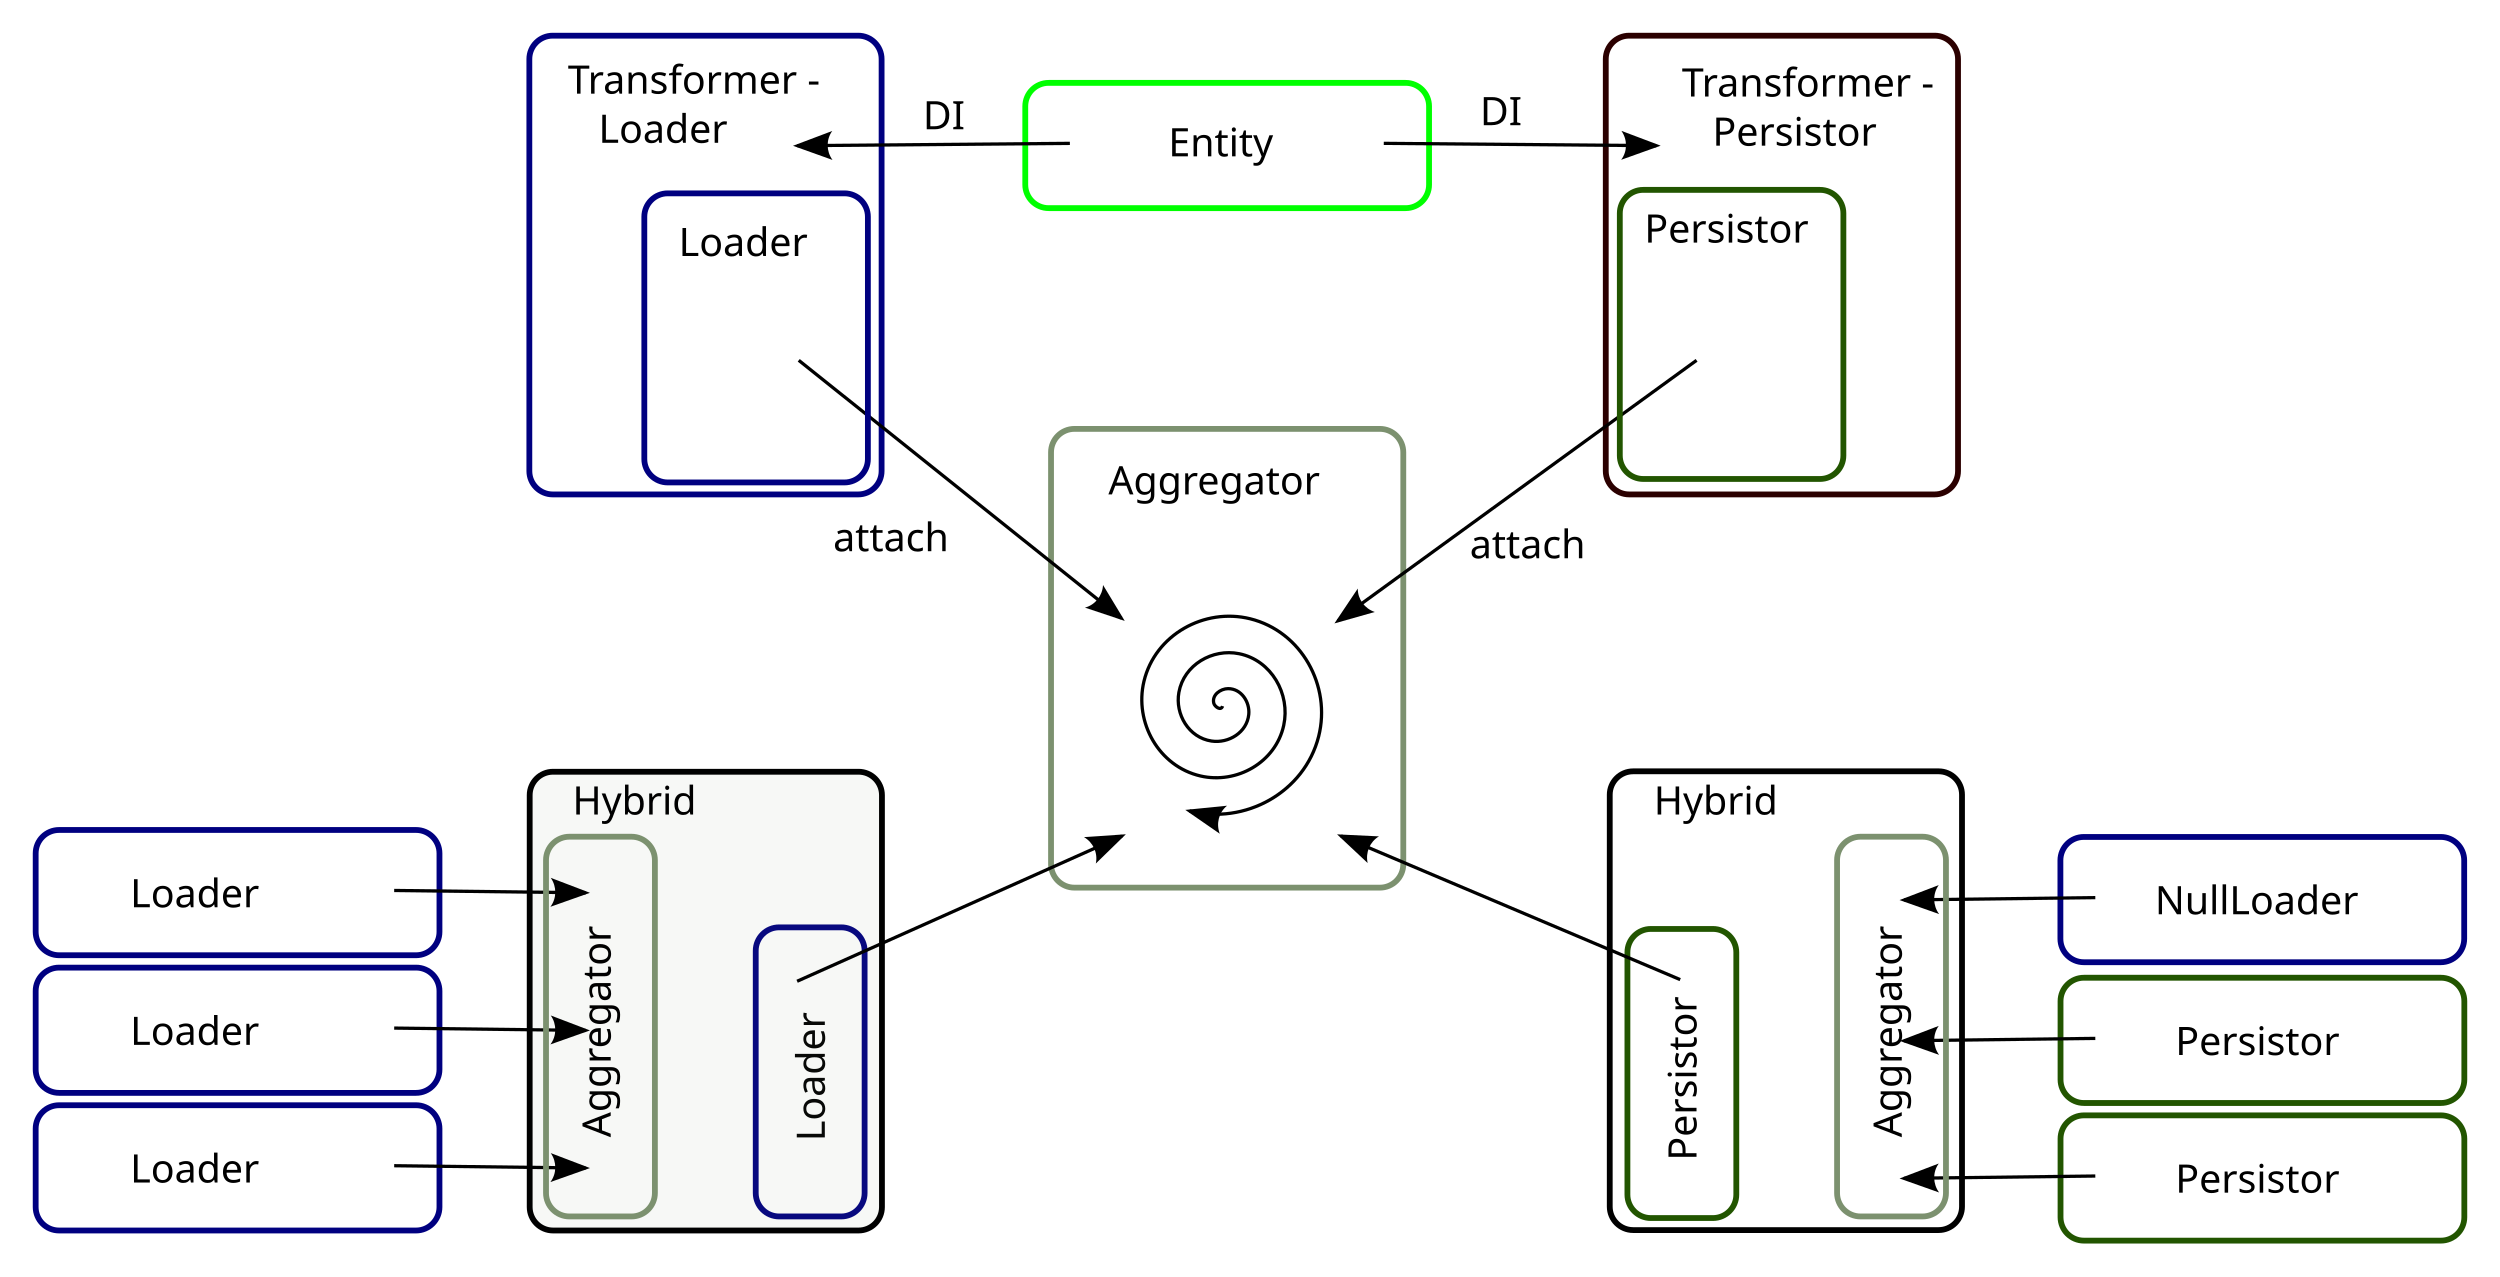
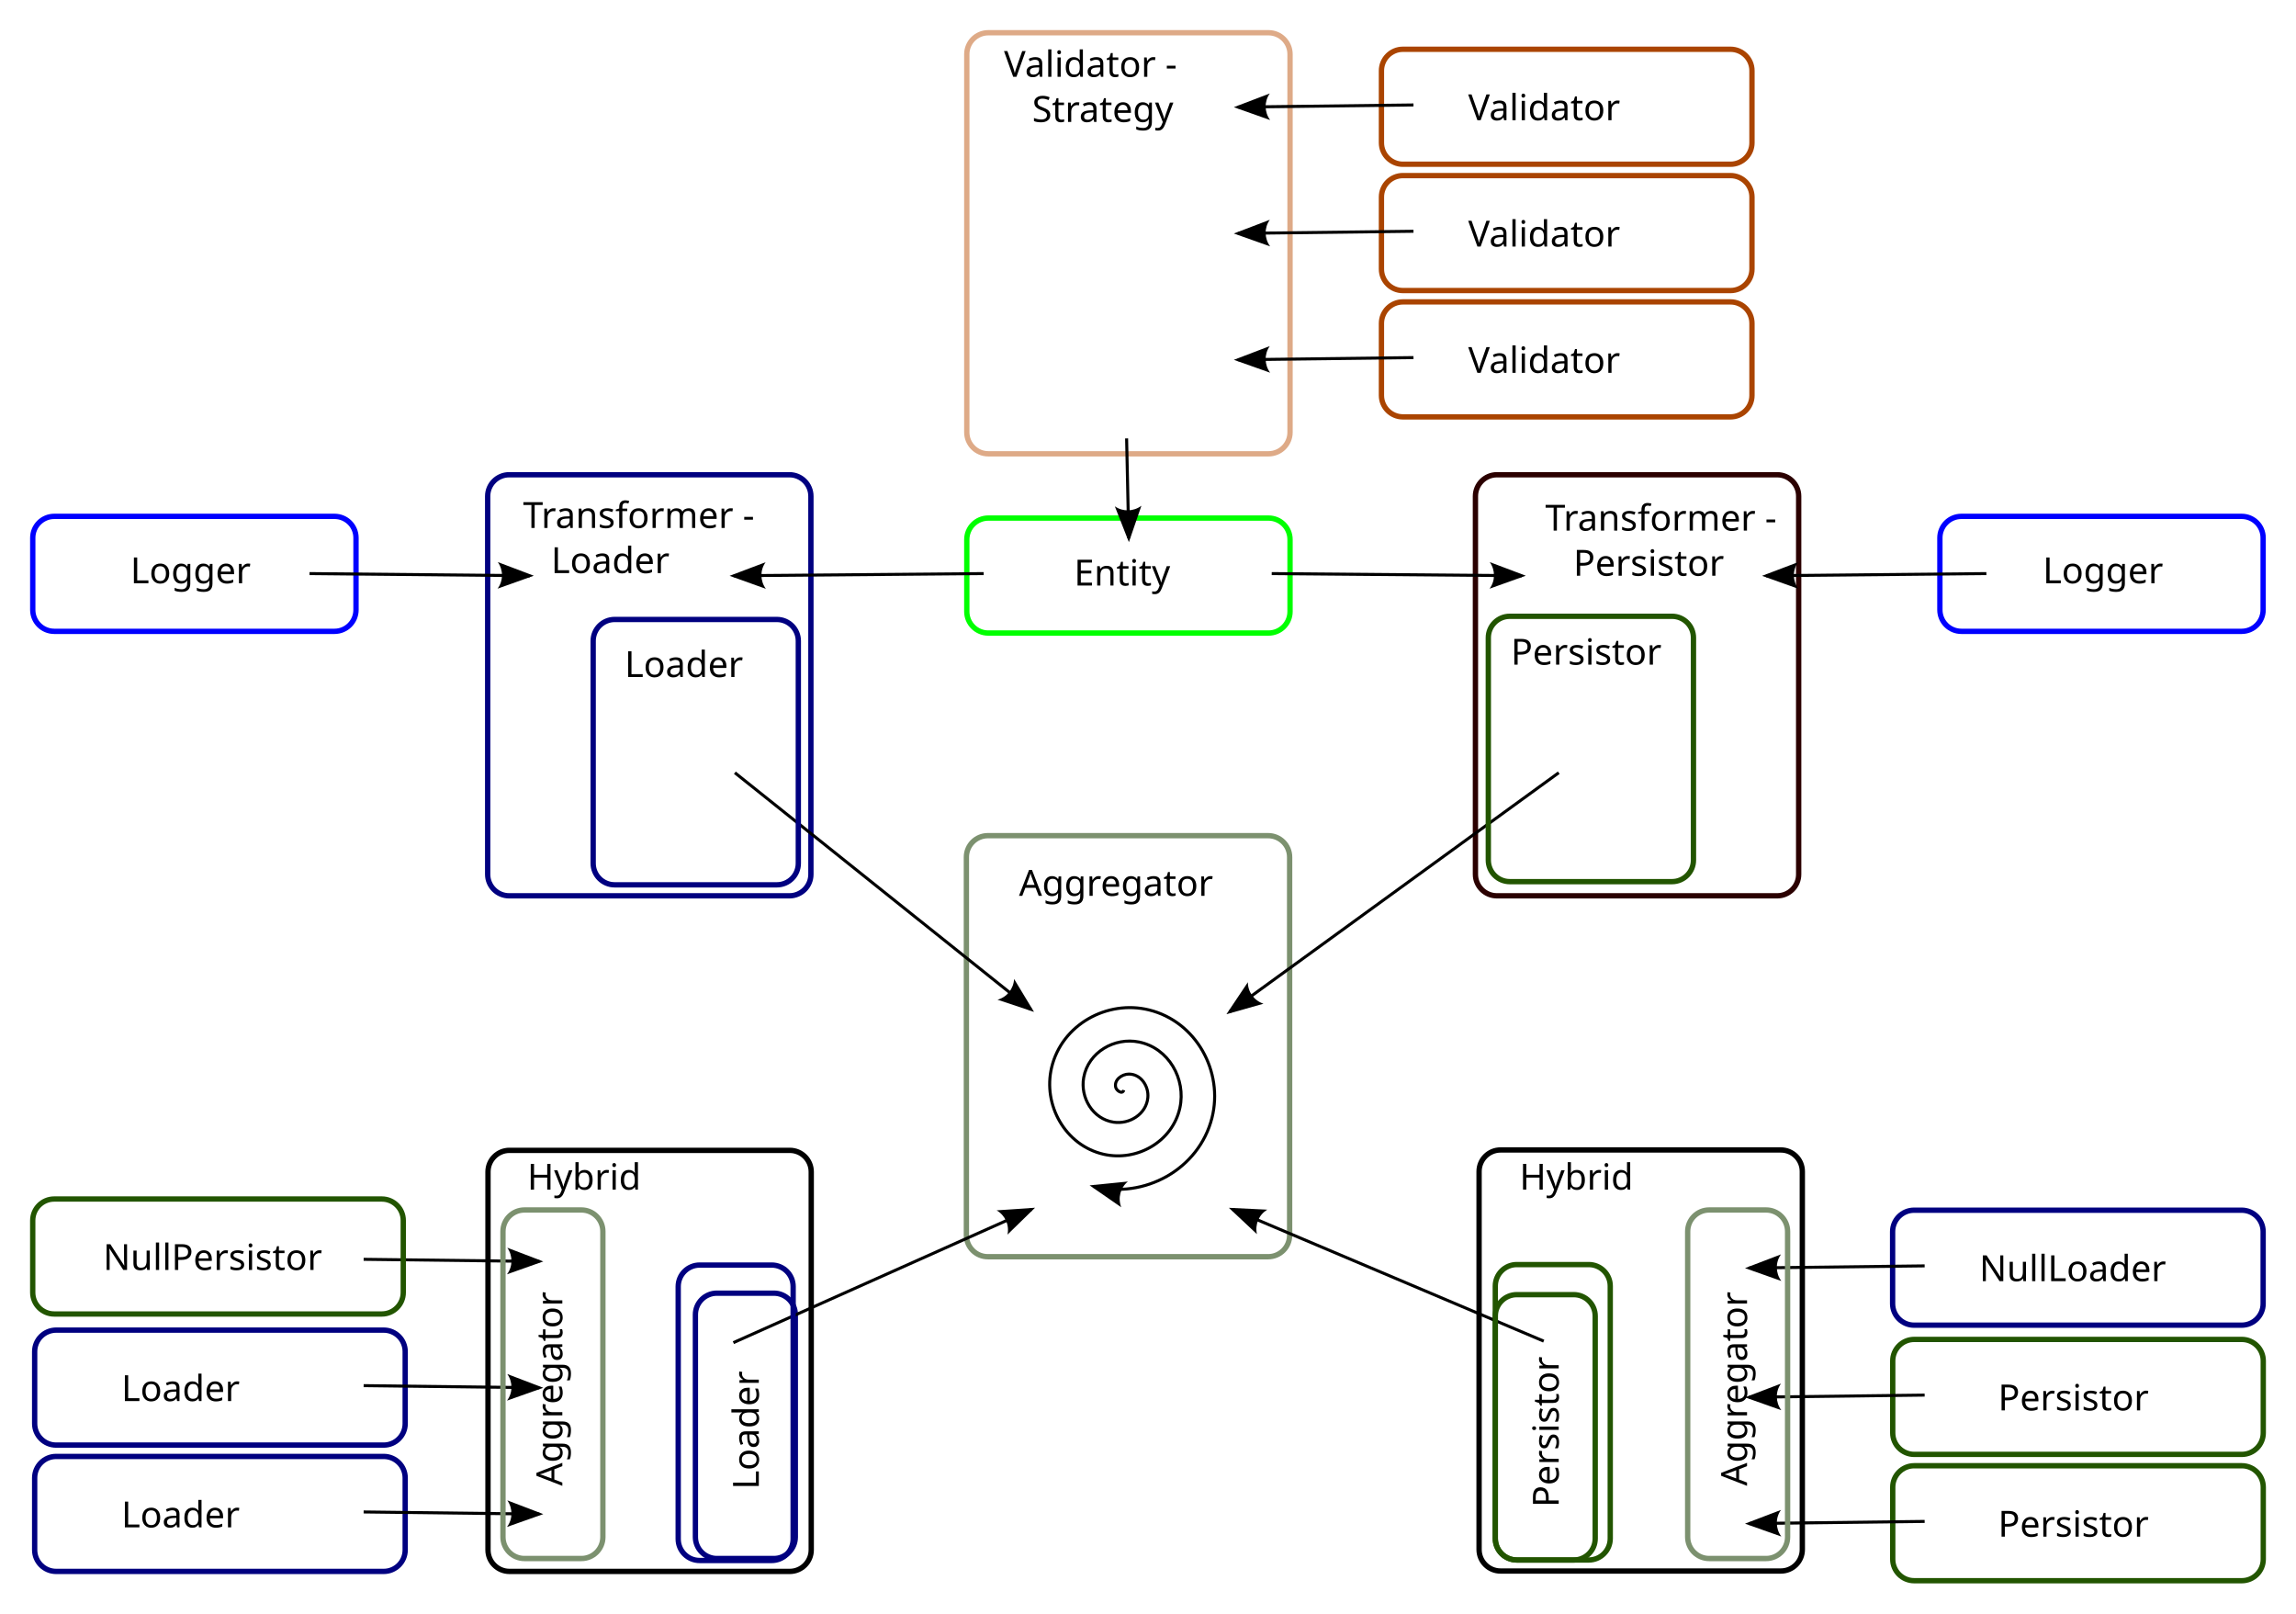
- <svg xmlns="http://www.w3.org/2000/svg" width="762.939" height="389.496" id="svg2" version="1.1">
+ <svg xmlns="http://www.w3.org/2000/svg" width="763.58" height="536.461" id="svg2" version="1.1">
  <defs id="defs4">
+     <marker orient="auto" refY="0.0" refX="0.0" id="Arrow1Send" style="overflow:visible;">
+       <path id="path4130" d="M 0.0,0.0 L 5.0,-5.0 L -12.5,0.0 L 5.0,5.0 L 0.0,0.0 z " style="fill-rule:evenodd;stroke:#000000;stroke-width:1.0pt;" transform="scale(0.2) rotate(180) translate(6,0)" />
+     </marker>
    <marker orient="auto" refY="0" refX="0" id="Arrow2Lend" style="overflow:visible">
      <path id="path3831" style="fill-rule:evenodd;stroke-width:0.625;stroke-linejoin:round" d="M 8.719,4.034 -2.207,0.016 8.719,-4.002 c -1.745,2.372 -1.735,5.617 -6e-7,8.035 z" transform="matrix(-1.1,0,0,-1.1,-1.1,0)" />
    </marker>
    <marker orient="auto" refY="0" refX="0" id="Arrow2Lend-1" style="overflow:visible">
      <path id="path3831-6" style="fill-rule:evenodd;stroke-width:0.625;stroke-linejoin:round" d="M 8.719,4.034 -2.207,0.016 8.719,-4.002 c -1.745,2.372 -1.735,5.617 -6e-7,8.035 z" transform="matrix(-1.1,0,0,-1.1,-1.1,0)" />
    </marker>
    <marker orient="auto" refY="0" refX="0" id="Arrow2Lend-4" style="overflow:visible">
      <path id="path3831-8" style="fill-rule:evenodd;stroke-width:0.625;stroke-linejoin:round" d="M 8.719,4.034 -2.207,0.016 8.719,-4.002 c -1.745,2.372 -1.735,5.617 -6e-7,8.035 z" transform="matrix(-1.1,0,0,-1.1,-1.1,0)" />
    </marker>
    <marker orient="auto" refY="0" refX="0" id="Arrow2Lend-6" style="overflow:visible">
      <path id="path3831-5" style="fill-rule:evenodd;stroke-width:0.625;stroke-linejoin:round" d="M 8.719,4.034 -2.207,0.016 8.719,-4.002 c -1.745,2.372 -1.735,5.617 -6e-7,8.035 z" transform="matrix(-1.1,0,0,-1.1,-1.1,0)" />
    </marker>
    <marker orient="auto" refY="0" refX="0" id="Arrow2Lend-64" style="overflow:visible">
      <path id="path3831-0" style="fill-rule:evenodd;stroke-width:0.625;stroke-linejoin:round" d="M 8.719,4.034 -2.207,0.016 8.719,-4.002 c -1.745,2.372 -1.735,5.617 -6e-7,8.035 z" transform="matrix(-1.1,0,0,-1.1,-1.1,0)" />
    </marker>
+     <marker orient="auto" refY="0" refX="0" id="Arrow2Lend-69" style="overflow:visible">
+       <path id="path3831-60" style="fill-rule:evenodd;stroke-width:0.625;stroke-linejoin:round" d="M 8.719,4.034 -2.207,0.016 8.719,-4.002 c -1.745,2.372 -1.735,5.617 -6e-7,8.035 z" transform="matrix(-1.1,0,0,-1.1,-1.1,0)" />
+     </marker>
+     <marker orient="auto" refY="0" refX="0" id="Arrow1Send-1" style="overflow:visible">
+       <path id="path4130-3" d="M 0,0 5,-5 -12.5,0 5,5 0,0 z" style="fill-rule:evenodd;stroke:#000000;stroke-width:1pt" transform="matrix(-0.2,0,0,-0.2,-1.2,0)" />
+     </marker>
+     <marker orient="auto" refY="0" refX="0" id="Arrow1Send-4" style="overflow:visible">
+       <path id="path4130-6" d="M 0,0 5,-5 -12.5,0 5,5 0,0 z" style="fill-rule:evenodd;stroke:#000000;stroke-width:1pt" transform="matrix(-0.2,0,0,-0.2,-1.2,0)" />
+     </marker>
+     <marker orient="auto" refY="0" refX="0" id="Arrow1Send-9" style="overflow:visible">
+       <path id="path4130-9" d="M 0,0 5,-5 -12.5,0 5,5 0,0 z" style="fill-rule:evenodd;stroke:#000000;stroke-width:1pt" transform="matrix(-0.2,0,0,-0.2,-1.2,0)" />
+     </marker>
  </defs>
-   <g id="layer1" transform="translate(-36.74398,-332.9049)">
+   <g id="layer1" transform="translate(-36.10252,-185.9392)">
    <rect style="fill:none;stroke:#7c916f;stroke-width:1.772;stroke-linecap:square;stroke-miterlimit:4;stroke-opacity:1;stroke-dasharray:none;stroke-dashoffset:0" id="rect2985" width="107.5" height="140" x="357.494" y="463.791" ry="7.143" rx="7.143" />
    <text xml:space="preserve" style="font-size:40px;font-style:normal;font-weight:normal;line-height:125%;letter-spacing:0px;word-spacing:0px;fill:#000000;fill-opacity:1;stroke:none;font-family:Sans" x="374.994" y="483.791" id="text2989">
      <tspan x="374.994" y="483.791" id="tspan2997" style="font-size:12px">Aggregator</tspan>
    </text>
    <rect rx="7.143" ry="7.143" y="343.791" x="198.286" height="140" width="107.5" id="rect3005" style="fill:none;stroke:#000080;stroke-width:1.772;stroke-linecap:square;stroke-miterlimit:4;stroke-opacity:1;stroke-dasharray:none;stroke-dashoffset:0" />
    <text xml:space="preserve" style="font-size:40px;font-style:normal;font-weight:normal;line-height:125%;letter-spacing:0px;word-spacing:0px;fill:#000000;fill-opacity:1;stroke:none;font-family:Sans" x="550" y="362.362" id="text3007">
      <tspan id="tspan3009" x="550" y="362.362" style="font-size:12px">Transformer -</tspan>
      <tspan x="550" y="377.362" style="font-size:12px" id="tspan4686">   Persistor</tspan>
    </text>
    <rect style="fill:none;stroke:#2b0000;stroke-width:1.772;stroke-linecap:square;stroke-miterlimit:4;stroke-opacity:1;stroke-dasharray:none;stroke-dashoffset:0" id="rect3011" width="107.5" height="140" x="526.786" y="343.791" ry="7.143" rx="7.143" />
    <text xml:space="preserve" style="font-size:40px;font-style:normal;font-weight:normal;line-height:125%;letter-spacing:0px;word-spacing:0px;fill:#000000;fill-opacity:1;stroke:none;font-family:Sans" x="210.035" y="361.479" id="text3007-6">
      <tspan id="tspan3009-7" x="210.035" y="361.479" style="font-size:12px">Transformer - </tspan>
      <tspan x="210.035" y="376.479" style="font-size:12px" id="tspan5004">   Loader</tspan>
    </text>
    <path style="fill:none;stroke:#000000;stroke-width:1px;stroke-linecap:butt;stroke-linejoin:miter;stroke-opacity:1;marker-end:url(#Arrow2Lend)" d="m 280.5,442.862 98.44,78.717" id="path3036">
      </path>
-     <text xml:space="preserve" style="font-size:40px;font-style:normal;font-weight:normal;line-height:125%;letter-spacing:0px;word-spacing:0px;fill:#000000;fill-opacity:1;stroke:none;font-family:Sans" x="291.005" y="501.122" id="text3007-6-1">
-       <tspan id="tspan3009-7-8" x="291.005" y="501.122" style="font-size:12px">attach</tspan>
-     </text>
    <path id="path4273" d="M 554.5,442.862 445.043,522.361" style="fill:none;stroke:#000000;stroke-width:1px;stroke-linecap:butt;stroke-linejoin:miter;stroke-opacity:1;marker-end:url(#Arrow2Lend)">
      </path>
-     <text id="text4277" y="503.264" x="485.291" style="font-size:40px;font-style:normal;font-weight:normal;line-height:125%;letter-spacing:0px;word-spacing:0px;fill:#000000;fill-opacity:1;stroke:none;font-family:Sans" xml:space="preserve">
-       <tspan style="font-size:12px" y="503.264" x="485.291" id="tspan4279">attach</tspan>
-     </text>
    <rect style="fill:none;stroke:#000080;stroke-width:1.772;stroke-linecap:square;stroke-miterlimit:4;stroke-opacity:1;stroke-dasharray:none;stroke-dashoffset:0" id="rect4281" width="33.228" height="88.228" x="267.374" y="615.908" ry="7.143" rx="7.143" />
    <text xml:space="preserve" style="font-size:40px;font-style:normal;font-weight:normal;line-height:125%;letter-spacing:0px;word-spacing:0px;fill:#000000;fill-opacity:1;stroke:none;font-family:Sans" x="-681.16" y="288.462" id="text3007-6-4" transform="matrix(0,-1,1,0,0,0)">
      <tspan id="tspan3009-7-5" x="-681.16" y="288.462" style="font-size:12px">Loader</tspan>
    </text>
-     <rect style="fill:#808f70;stroke:#000000;stroke-width:1.772;stroke-linecap:square;stroke-miterlimit:4;stroke-opacity:1;stroke-dasharray:none;stroke-dashoffset:0;fill-opacity:0.063" id="rect2985-9" width="107.5" height="140" x="198.393" y="568.422" ry="7.143" rx="7.143" />
+     <rect style="fill:none;stroke:#000000;stroke-width:1.772;stroke-linecap:square;stroke-miterlimit:4;stroke-opacity:1;stroke-dasharray:none;stroke-dashoffset:0" id="rect2985-9" width="107.5" height="140" x="198.393" y="568.422" ry="7.143" rx="7.143" />
    <text xml:space="preserve" style="font-size:40px;font-style:normal;font-weight:normal;line-height:125%;letter-spacing:0px;word-spacing:0px;fill:#000000;fill-opacity:1;stroke:none;font-family:Sans" x="-679.971" y="223.114" id="text2989-5" transform="matrix(0,-1,1,0,0,0)">
      <tspan x="-679.971" y="223.114" id="tspan2997-4" style="font-size:12px">Aggregator</tspan>
    </text>
    <path style="fill:none;stroke:#000000;stroke-width:1px;stroke-linecap:butt;stroke-linejoin:miter;stroke-opacity:1;marker-end:url(#Arrow2Lend)" d="m 280,632.362 99.123,-44.302" id="path3036-7">
      </path>
    <text id="text4438" y="554.481" x="-687.088" style="font-size:40px;font-style:normal;font-weight:normal;line-height:125%;letter-spacing:0px;word-spacing:0px;fill:#000000;fill-opacity:1;stroke:none;font-family:Sans" xml:space="preserve" transform="matrix(0,-1,1,0,0,0)">
      <tspan style="font-size:12px" y="554.481" x="-687.088" id="tspan4440">Persistor</tspan>
    </text>
    <rect rx="7.143" ry="7.143" y="616.398" x="533.393" height="88.228" width="33.228" id="rect4442" style="fill:none;stroke:#225500;stroke-width:1.772;stroke-linecap:square;stroke-miterlimit:4;stroke-opacity:1;stroke-dasharray:none;stroke-dashoffset:0" />
    <path style="fill:none;stroke:#000000;stroke-width:1px;stroke-linecap:butt;stroke-linejoin:miter;stroke-opacity:1;marker-end:url(#Arrow2Lend)" d="M 549.5,631.862 446.008,588.029" id="path4444">
      </path>
    <rect rx="7.143" ry="7.143" y="568.293" x="528" height="140" width="107.5" id="rect4448" style="fill:none;stroke:#000000;stroke-width:1.772;stroke-linecap:square;stroke-miterlimit:4;stroke-opacity:1;stroke-dasharray:none;stroke-dashoffset:0" />
    <text id="text4456" y="654.874" x="700.607" style="font-size:40px;font-style:normal;font-weight:normal;line-height:125%;letter-spacing:0px;word-spacing:0px;fill:#000000;fill-opacity:1;stroke:none;font-family:Sans" xml:space="preserve">
      <tspan style="font-size:12px" y="654.874" x="700.607" id="tspan4458">Persistor</tspan>
    </text>
    <rect rx="7.143" ry="7.143" y="631.286" x="665.568" height="38.228" width="123.228" id="rect4460" style="fill:none;stroke:#225500;stroke-width:1.772;stroke-linecap:square;stroke-miterlimit:4;stroke-opacity:1;stroke-dasharray:none;stroke-dashoffset:0" />
-     <rect style="fill:none;stroke:#000080;stroke-width:1.772;stroke-linecap:square;stroke-miterlimit:4;stroke-opacity:1;stroke-dasharray:none;stroke-dashoffset:0" id="rect4466" width="123.228" height="38.228" x="-170.858" y="586.194" ry="7.143" rx="7.143" transform="scale(-1,1)" />
-     <text id="text4468" y="609.782" x="76.481" style="font-size:40px;font-style:normal;font-weight:normal;line-height:125%;letter-spacing:0px;word-spacing:0px;fill:#000000;fill-opacity:1;stroke:none;font-family:Sans" xml:space="preserve">
-       <tspan style="font-size:12px" y="609.782" x="76.481" id="tspan4470">Loader</tspan>
-     </text>
    <path id="path4472" d="m 157.038,604.653 58.418,0.714" style="fill:none;stroke:#000000;stroke-width:1px;stroke-linecap:butt;stroke-linejoin:miter;stroke-opacity:1;marker-end:url(#Arrow2Lend)">
      </path>
    <rect transform="scale(-1,1)" rx="7.143" ry="7.143" y="628.194" x="-170.858" height="38.228" width="123.228" id="rect4566" style="fill:none;stroke:#000080;stroke-width:1.772;stroke-linecap:square;stroke-miterlimit:4;stroke-opacity:1;stroke-dasharray:none;stroke-dashoffset:0" />
    <text xml:space="preserve" style="font-size:40px;font-style:normal;font-weight:normal;line-height:125%;letter-spacing:0px;word-spacing:0px;fill:#000000;fill-opacity:1;stroke:none;font-family:Sans" x="76.481" y="651.782" id="text4568">
      <tspan id="tspan4570" x="76.481" y="651.782" style="font-size:12px">Loader</tspan>
    </text>
    <path style="fill:none;stroke:#000000;stroke-width:1px;stroke-linecap:butt;stroke-linejoin:miter;stroke-opacity:1;marker-end:url(#Arrow2Lend)" d="m 157.038,646.653 58.418,0.714" id="path4572">
      </path>
    <rect style="fill:none;stroke:#000080;stroke-width:1.772;stroke-linecap:square;stroke-miterlimit:4;stroke-opacity:1;stroke-dasharray:none;stroke-dashoffset:0" id="rect4576" width="123.228" height="38.228" x="-170.858" y="670.194" ry="7.143" rx="7.143" transform="scale(-1,1)" />
    <text id="text4578" y="693.782" x="76.481" style="font-size:40px;font-style:normal;font-weight:normal;line-height:125%;letter-spacing:0px;word-spacing:0px;fill:#000000;fill-opacity:1;stroke:none;font-family:Sans" xml:space="preserve">
      <tspan style="font-size:12px" y="693.782" x="76.481" id="tspan4580">Loader</tspan>
    </text>
    <path id="path4582" d="m 157.038,688.653 58.418,0.714" style="fill:none;stroke:#000000;stroke-width:1px;stroke-linecap:butt;stroke-linejoin:miter;stroke-opacity:1;marker-end:url(#Arrow2Lend)">
      </path>
    <rect style="fill:none;stroke:#000080;stroke-width:1.772;stroke-linecap:square;stroke-miterlimit:4;stroke-opacity:1;stroke-dasharray:none;stroke-dashoffset:0" id="rect4466-3" width="123.228" height="38.228" x="-788.756" y="588.321" ry="7.143" rx="7.143" transform="scale(-1,1)" />
    <text id="text4468-1" y="611.909" x="694.379" style="font-size:40px;font-style:normal;font-weight:normal;line-height:125%;letter-spacing:0px;word-spacing:0px;fill:#000000;fill-opacity:1;stroke:none;font-family:Sans" xml:space="preserve">
      <tspan style="font-size:12px" y="611.909" x="694.379" id="tspan4470-9">NullLoader</tspan>
    </text>
    <path id="path4472-3" d="m 676.182,606.834 -58.418,0.714" style="fill:none;stroke:#000000;stroke-width:1px;stroke-linecap:butt;stroke-linejoin:miter;stroke-opacity:1;marker-end:url(#Arrow2Lend)">
      </path>
    <path style="fill:none;stroke:#000000;stroke-width:1px;stroke-linecap:butt;stroke-linejoin:miter;stroke-opacity:1;marker-end:url(#Arrow2Lend)" d="m 676.182,649.799 -58.418,0.714" id="path4662">
      </path>
    <text xml:space="preserve" style="font-size:40px;font-style:normal;font-weight:normal;line-height:125%;letter-spacing:0px;word-spacing:0px;fill:#000000;fill-opacity:1;stroke:none;font-family:Sans" x="700.607" y="696.874" id="text4666">
      <tspan id="tspan4668" x="700.607" y="696.874" style="font-size:12px">Persistor</tspan>
    </text>
    <rect style="fill:none;stroke:#225500;stroke-width:1.772;stroke-linecap:square;stroke-miterlimit:4;stroke-opacity:1;stroke-dasharray:none;stroke-dashoffset:0" id="rect4670" width="123.228" height="38.228" x="665.568" y="673.286" ry="7.143" rx="7.143" />
    <path id="path4672" d="m 676.182,691.799 -58.418,0.714" style="fill:none;stroke:#000000;stroke-width:1px;stroke-linecap:butt;stroke-linejoin:miter;stroke-opacity:1;marker-end:url(#Arrow2Lend)">
      </path>
    <text xml:space="preserve" style="font-size:40px;font-style:normal;font-weight:normal;line-height:125%;letter-spacing:0px;word-spacing:0px;fill:#000000;fill-opacity:1;stroke:none;font-family:Sans" x="393.303" y="380.618" id="text4678">
      <tspan id="tspan4680" x="393.303" y="380.618" style="font-size:12px">Entity</tspan>
    </text>
-     <rect rx="7.143" ry="7.143" y="358.194" x="-472.858" height="38.228" width="123.228" id="rect4676" style="fill:none;stroke:#00ff00;stroke-width:1.772;stroke-linecap:square;stroke-miterlimit:4;stroke-opacity:1;stroke-dasharray:none;stroke-dashoffset:0" transform="scale(-1,1)" />
+     <rect rx="7.143" ry="7.143" y="358.194" x="-465.13" height="38.228" width="107.5" id="rect4676" style="fill:none;stroke:#00ff00;stroke-width:1.772;stroke-linecap:square;stroke-miterlimit:4;stroke-opacity:1;stroke-dasharray:none;stroke-dashoffset:0" transform="scale(-1,1)" />
    <path style="fill:none;stroke:#000000;stroke-width:1px;stroke-linecap:butt;stroke-linejoin:miter;stroke-opacity:1;marker-end:url(#Arrow2Lend)" d="m 459.038,376.653 83.172,0.714" id="path4682">
      </path>
    <text xml:space="preserve" style="font-size:40px;font-style:normal;font-weight:normal;line-height:125%;letter-spacing:0px;word-spacing:0px;fill:#000000;fill-opacity:1;stroke:none;font-family:Sans" x="538.571" y="406.934" id="text4737">
      <tspan id="tspan4739" x="538.571" y="406.934" style="font-size:12px">Persistor</tspan>
    </text>
    <rect style="fill:none;stroke:#225500;stroke-width:1.772;stroke-linecap:square;stroke-miterlimit:4;stroke-opacity:1;stroke-dasharray:none;stroke-dashoffset:0" id="rect4741" width="68.228" height="88.228" x="531.071" y="390.848" ry="7.143" rx="7.143" />
    <rect rx="7.143" ry="7.143" y="391.908" x="233.374" height="88.228" width="68.228" id="rect4749" style="fill:none;stroke:#000080;stroke-width:1.772;stroke-linecap:square;stroke-miterlimit:4;stroke-opacity:1;stroke-dasharray:none;stroke-dashoffset:0" />
    <text id="text4751" y="411.039" x="243.862" style="font-size:40px;font-style:normal;font-weight:normal;line-height:125%;letter-spacing:0px;word-spacing:0px;fill:#000000;fill-opacity:1;stroke:none;font-family:Sans" xml:space="preserve">
      <tspan style="font-size:12px" y="411.039" x="243.862" id="tspan4753">Loader</tspan>
    </text>
    <path id="path4785" d="m 363.244,376.653 -83.172,0.714" style="fill:none;stroke:#000000;stroke-width:1px;stroke-linecap:butt;stroke-linejoin:miter;stroke-opacity:1;marker-end:url(#Arrow2Lend)">
      </path>
    <path style="fill:none;stroke:#000000;stroke-width:1px;stroke-linecap:butt;stroke-linejoin:miter;stroke-opacity:1;marker-end:url(#Arrow2Lend-64)" id="path4795" d="m 90.828,167.532 c -1.617,-0.462 -0.175,-2.408 0.768,-2.688 2.555,-0.759 4.539,1.952 4.607,4.223 0.121,4.063 -3.912,6.788 -7.679,6.527 -5.528,-0.383 -9.081,-5.891 -8.447,-11.134 0.846,-6.989 7.875,-11.392 14.59,-10.366 8.45,1.291 13.713,9.862 12.286,18.045 -1.728,9.911 -11.85,16.038 -21.5,14.206 -11.373,-2.159 -18.366,-13.839 -16.125,-24.956 2.587,-12.835 15.828,-20.697 28.411,-18.045 14.298,3.013 23.028,17.818 19.965,31.867 -3.437,15.761 -19.808,25.362 -35.322,21.884 -17.224,-3.86 -27.695,-21.798 -23.804,-38.778" transform="matrix(0.02719934,-0.99963,0.99963,0.02719934,239.9006,634.6314)" />
-     <text xml:space="preserve" style="font-size:40px;font-style:normal;font-weight:normal;line-height:125%;letter-spacing:0px;word-spacing:0px;fill:#000000;fill-opacity:1;stroke:none;font-family:Sans" x="318.404" y="372.362" id="text4996">
-       <tspan id="tspan4998" x="318.404" y="372.362" style="font-size:12px">DI</tspan>
-     </text>
-     <text id="text5000" y="371.11" x="488.404" style="font-size:40px;font-style:normal;font-weight:normal;line-height:125%;letter-spacing:0px;word-spacing:0px;fill:#000000;fill-opacity:1;stroke:none;font-family:Sans" xml:space="preserve">
-       <tspan style="font-size:12px" y="371.11" x="488.404" id="tspan5002">DI</tspan>
-     </text>
    <rect rx="7.143" ry="7.143" y="588.248" x="203.374" height="115.888" width="33.228" id="rect3076" style="fill:none;stroke:#7c916f;stroke-width:1.772;stroke-linecap:square;stroke-miterlimit:4;stroke-opacity:1;stroke-dasharray:none;stroke-dashoffset:0" />
    <text id="text3876" y="581.479" x="211.457" style="font-size:40px;font-style:normal;font-weight:normal;line-height:125%;letter-spacing:0px;word-spacing:0px;fill:#000000;fill-opacity:1;stroke:none;font-family:Sans" xml:space="preserve">
      <tspan style="font-size:12px" id="tspan3878" y="581.479" x="211.457">Hybrid</tspan>
    </text>
    <text transform="matrix(0,-1,1,0,0,0)" id="text3880" y="617.114" x="-679.971" style="font-size:40px;font-style:normal;font-weight:normal;line-height:125%;letter-spacing:0px;word-spacing:0px;fill:#000000;fill-opacity:1;stroke:none;font-family:Sans" xml:space="preserve">
      <tspan style="font-size:12px" id="tspan3882" y="617.114" x="-679.971">Aggregator</tspan>
    </text>
    <rect style="fill:none;stroke:#7c916f;stroke-width:1.772;stroke-linecap:square;stroke-miterlimit:4;stroke-opacity:1;stroke-dasharray:none;stroke-dashoffset:0" id="rect3884" width="33.228" height="115.888" x="597.374" y="588.248" ry="7.143" rx="7.143" />
    <text xml:space="preserve" style="font-size:40px;font-style:normal;font-weight:normal;line-height:125%;letter-spacing:0px;word-spacing:0px;fill:#000000;fill-opacity:1;stroke:none;font-family:Sans" x="541.457" y="581.479" id="text3886">
      <tspan x="541.457" y="581.479" id="tspan3888" style="font-size:12px">Hybrid</tspan>
    </text>
+     <rect transform="scale(-1,1)" style="fill:none;stroke:#deaa87;stroke-width:1.772;stroke-linecap:square;stroke-miterlimit:4;stroke-opacity:1;stroke-dasharray:none;stroke-dashoffset:0" id="rect3082" width="107.5" height="140" x="-465.13" y="196.825" ry="7.143" rx="7.143" />
+     <text id="text3084" y="211.479" x="370" style="font-size:40px;font-style:normal;font-weight:normal;line-height:125%;letter-spacing:0px;word-spacing:0px;fill:#000000;fill-opacity:1;stroke:none;font-family:Sans" xml:space="preserve">
+       <tspan style="font-size:12px" y="211.479" x="370" id="tspan3086">Validator - </tspan>
+       <tspan style="font-size:12px" y="226.479" x="370" id="tspan3088">   Strategy</tspan>
+     </text>
+     <path style="fill:none;stroke:#000000;stroke-width:1px;stroke-linecap:butt;stroke-linejoin:miter;stroke-opacity:1;marker-end:url(#Arrow2Lend)" d="m 410.778,331.706 0.714,33.173" id="path3090">
+       </path>
+     <rect style="fill:none;stroke:#aa4400;stroke-width:1.772;stroke-linecap:square;stroke-miterlimit:4;stroke-opacity:1;stroke-dasharray:none;stroke-dashoffset:0" id="rect4466-3-6" width="123.228" height="38.228" x="-618.756" y="202.321" ry="7.143" rx="7.143" transform="scale(-1,1)" />
+     <text id="text4468-1-6" y="225.909" x="524.379" style="font-size:40px;font-style:normal;font-weight:normal;line-height:125%;letter-spacing:0px;word-spacing:0px;fill:#000000;fill-opacity:1;stroke:none;font-family:Sans" xml:space="preserve">
+       <tspan style="font-size:12px" y="225.909" x="524.379" id="tspan4470-9-0">Validator</tspan>
+     </text>
+     <path id="path4472-3-9" d="m 506.182,220.834 -58.418,0.714" style="fill:none;stroke:#000000;stroke-width:1px;stroke-linecap:butt;stroke-linejoin:miter;stroke-opacity:1;marker-end:url(#Arrow2Lend)">
+       </path>
+     <rect transform="scale(-1,1)" rx="7.143" ry="7.143" y="244.321" x="-618.756" height="38.228" width="123.228" id="rect3150" style="fill:none;stroke:#aa4400;stroke-width:1.772;stroke-linecap:square;stroke-miterlimit:4;stroke-opacity:1;stroke-dasharray:none;stroke-dashoffset:0" />
+     <text xml:space="preserve" style="font-size:40px;font-style:normal;font-weight:normal;line-height:125%;letter-spacing:0px;word-spacing:0px;fill:#000000;fill-opacity:1;stroke:none;font-family:Sans" x="524.379" y="267.909" id="text3152">
+       <tspan id="tspan3154" x="524.379" y="267.909" style="font-size:12px">Validator</tspan>
+     </text>
+     <path style="fill:none;stroke:#000000;stroke-width:1px;stroke-linecap:butt;stroke-linejoin:miter;stroke-opacity:1;marker-end:url(#Arrow2Lend)" d="m 506.182,262.834 -58.418,0.714" id="path3156">
+       </path>
+     <flowRoot xml:space="preserve" id="flowRoot3160" style="font-size:40px;font-style:normal;font-weight:normal;line-height:125%;letter-spacing:0px;word-spacing:0px;fill:#000000;fill-opacity:1;stroke:none;font-family:Sans" transform="translate(36.74398,332.9049)">
+       <flowRegion id="flowRegion3162">
+         <rect id="rect3164" width="246.158" height="76.348" x="571.955" y="334.209" />
+       </flowRegion>
+       <flowPara id="flowPara3166" />
+     </flowRoot>
+     <text id="text3168" y="608.192" x="70.402" style="font-size:40px;font-style:normal;font-weight:normal;line-height:125%;letter-spacing:0px;word-spacing:0px;fill:#000000;fill-opacity:1;stroke:none;font-family:Sans" xml:space="preserve">
+       <tspan style="font-size:12px" y="608.192" x="70.402" id="tspan3170">NullPersistor</tspan>
+     </text>
+     <rect rx="7.143" ry="7.143" y="584.604" x="46.988" height="38.228" width="123.228" id="rect3172" style="fill:none;stroke:#225500;stroke-width:1.772;stroke-linecap:square;stroke-miterlimit:4;stroke-opacity:1;stroke-dasharray:none;stroke-dashoffset:0" />
+     <rect style="fill:none;stroke:#aa4400;stroke-width:1.772;stroke-linecap:square;stroke-miterlimit:4;stroke-opacity:1;stroke-dasharray:none;stroke-dashoffset:0" id="rect3186" width="123.228" height="38.228" x="-618.756" y="286.321" ry="7.143" rx="7.143" transform="scale(-1,1)" />
+     <text id="text3188" y="309.909" x="524.379" style="font-size:40px;font-style:normal;font-weight:normal;line-height:125%;letter-spacing:0px;word-spacing:0px;fill:#000000;fill-opacity:1;stroke:none;font-family:Sans" xml:space="preserve">
+       <tspan style="font-size:12px" y="309.909" x="524.379" id="tspan3190">Validator</tspan>
+     </text>
+     <path id="path3192" d="m 506.182,304.834 -58.418,0.714" style="fill:none;stroke:#000000;stroke-width:1px;stroke-linecap:butt;stroke-linejoin:miter;stroke-opacity:1;marker-end:url(#Arrow2Lend)">
+       </path>
+     <rect rx="7.143" ry="7.143" y="357.626" x="-154.498" height="38.228" width="107.5" id="rect3196" style="fill:none;stroke:#0000ff;stroke-width:1.772;stroke-linecap:square;stroke-miterlimit:4;stroke-opacity:1;stroke-dasharray:none;stroke-dashoffset:0" transform="scale(-1,1)" />
+     <text xml:space="preserve" style="font-size:40px;font-style:normal;font-weight:normal;line-height:125%;letter-spacing:0px;word-spacing:0px;fill:#000000;fill-opacity:1;stroke:none;font-family:Sans" x="79.481" y="379.866" id="text3198">
+       <tspan id="tspan3202" x="79.481" y="379.866" style="font-size:12px">Logger</tspan>
+     </text>
+     <path id="path3242" d="m 139.038,376.653 73.27,0.714" style="fill:none;stroke:#000000;stroke-width:1px;stroke-linecap:butt;stroke-linejoin:miter;stroke-opacity:1;marker-end:url(#Arrow2Lend)">
+       </path>
+     <rect style="fill:none;stroke:#0000ff;stroke-width:1.772;stroke-linecap:square;stroke-miterlimit:4;stroke-opacity:1;stroke-dasharray:none;stroke-dashoffset:0" id="rect3246" width="107.5" height="38.228" x="681.25" y="357.626" ry="7.143" rx="7.143" />
+     <text id="text3248" y="379.866" x="715.481" style="font-size:40px;font-style:normal;font-weight:normal;line-height:125%;letter-spacing:0px;word-spacing:0px;fill:#000000;fill-opacity:1;stroke:none;font-family:Sans" xml:space="preserve">
+       <tspan style="font-size:12px" y="379.866" x="715.481" id="tspan3250">Logger</tspan>
+     </text>
+     <path style="fill:none;stroke:#000000;stroke-width:1px;stroke-linecap:butt;stroke-linejoin:miter;stroke-opacity:1;marker-end:url(#Arrow2Lend)" d="m 696.71,376.653 -73.27,0.714" id="path3252">
+       </path>
+     <rect rx="7.143" ry="7.143" y="606.562" x="261.651" height="98.228" width="38.228" id="rect3256" style="fill:none;stroke:#000080;stroke-width:1.772;stroke-linecap:square;stroke-miterlimit:4;stroke-opacity:1;stroke-dasharray:none;stroke-dashoffset:0" />
+     <rect style="fill:none;stroke:#225500;stroke-width:1.772;stroke-linecap:square;stroke-miterlimit:4;stroke-opacity:1;stroke-dasharray:none;stroke-dashoffset:0" id="rect3258" width="38.228" height="98.228" x="533.393" y="606.398" ry="7.143" rx="7.143" />
+     <flowRoot xml:space="preserve" id="flowRoot4587" style="fill:black;stroke:none;stroke-opacity:1;stroke-width:1px;stroke-linejoin:miter;stroke-linecap:butt;fill-opacity:1;font-family:Sans;font-style:normal;font-weight:normal;font-size:40px;line-height:125%;letter-spacing:0px;word-spacing:0px">
+       <flowRegion id="flowRegion4589">
+         <rect id="rect4591" width="153.582" height="63.062" x="75.86" y="41.508" />
+       </flowRegion>
+       <flowPara id="flowPara4593" />
+     </flowRoot>
  </g>
</svg>
